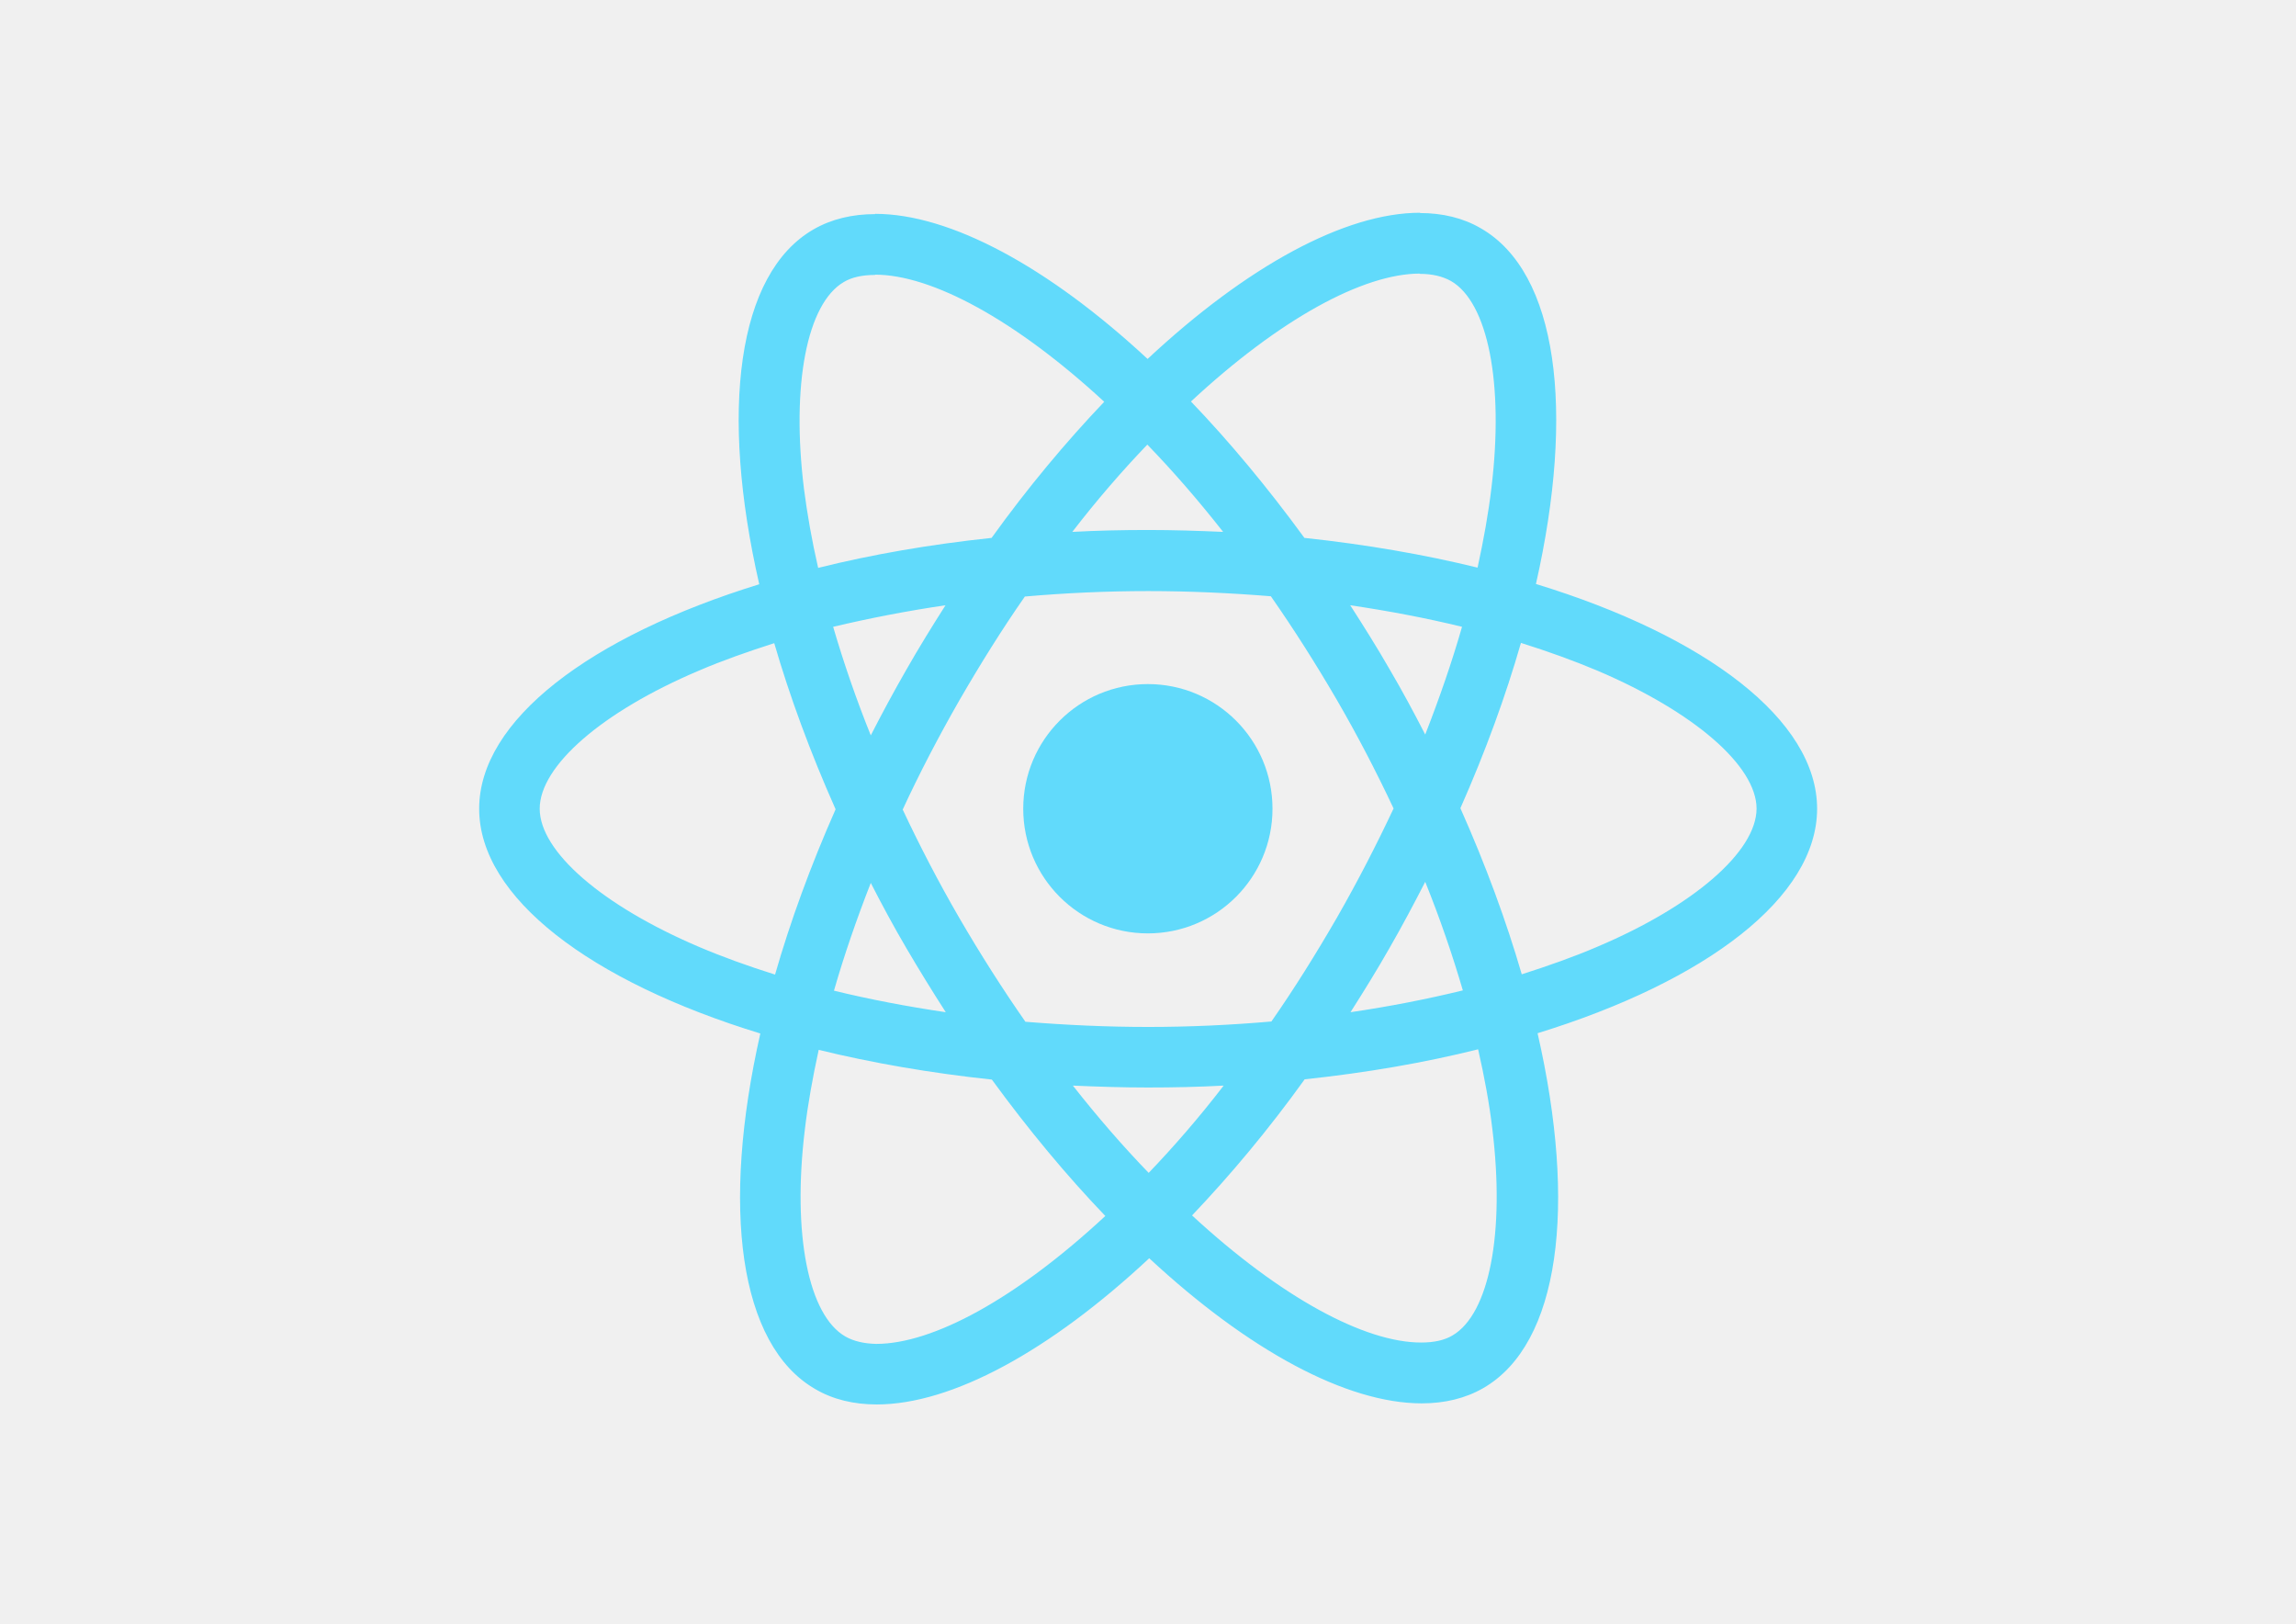
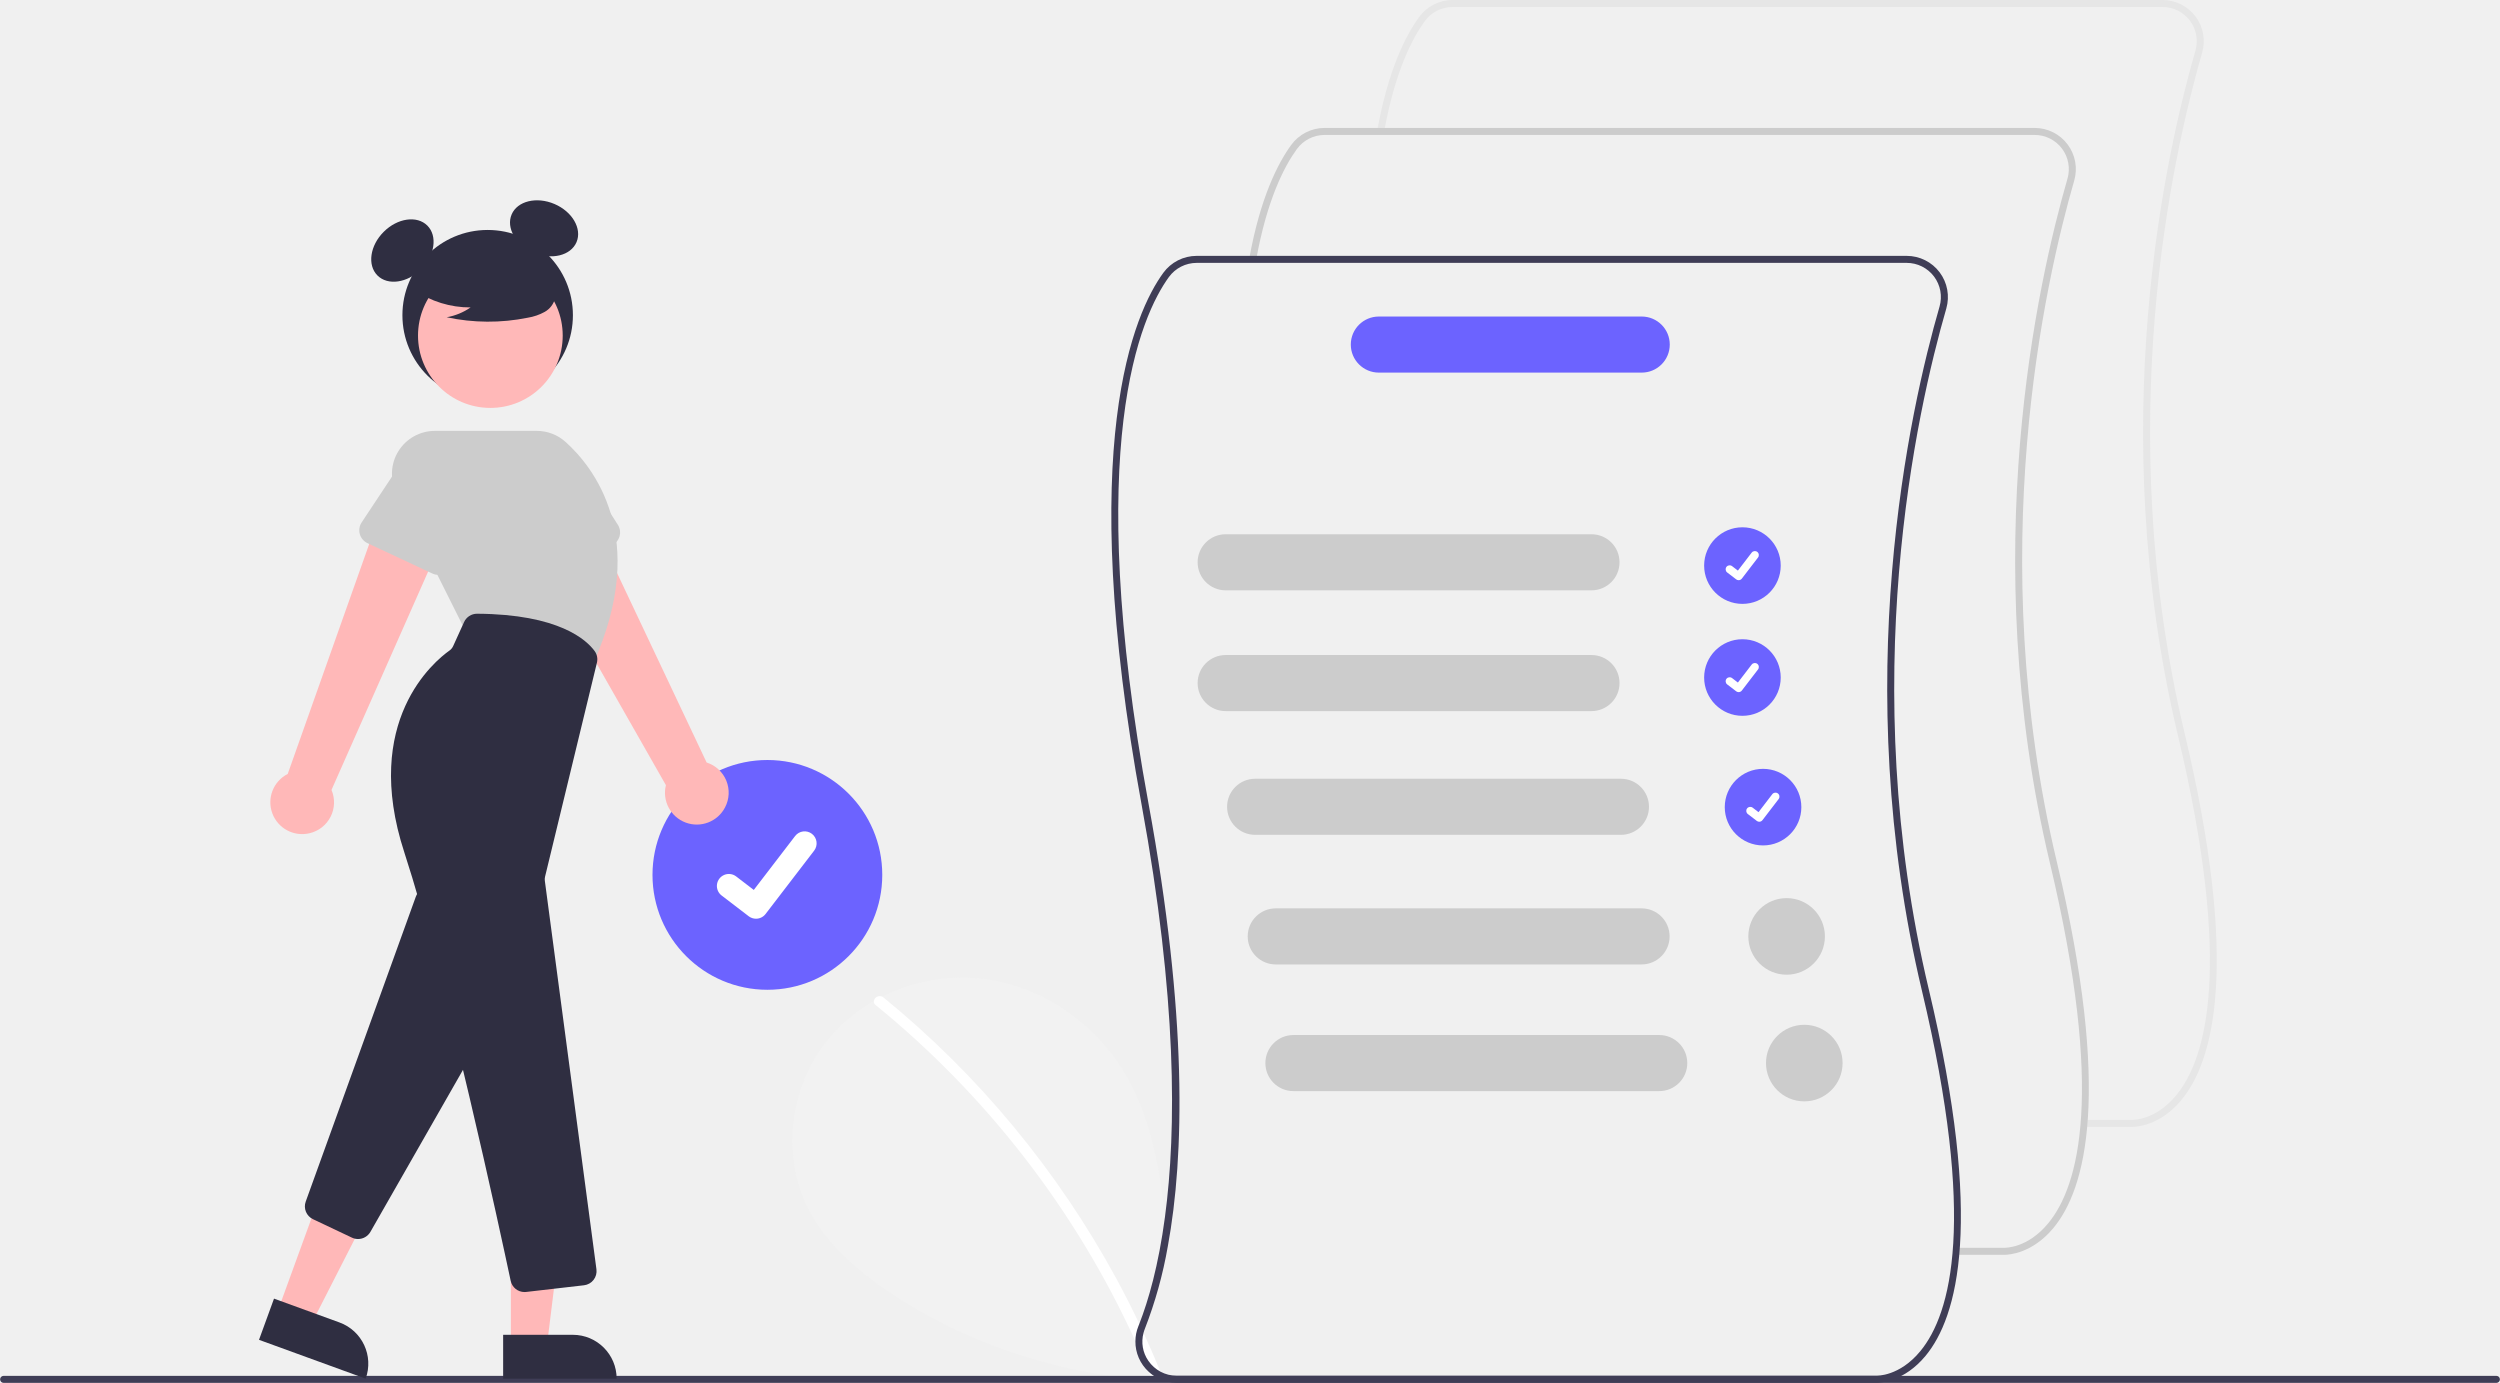
- <svg xmlns="http://www.w3.org/2000/svg" viewBox="0 0 841.9 595.3">
-   <g fill="#61DAFB">
-     <path d="M666.3 296.5c0-32.5-40.7-63.3-103.1-82.4 14.4-63.6 8-114.2-20.2-130.4-6.5-3.8-14.1-5.6-22.4-5.6v22.3c4.6 0 8.3.9 11.4 2.6 13.6 7.8 19.5 37.5 14.9 75.7-1.1 9.4-2.9 19.3-5.1 29.4-19.6-4.8-41-8.5-63.5-10.9-13.5-18.5-27.5-35.3-41.6-50 32.6-30.3 63.2-46.9 84-46.9V78c-27.5 0-63.5 19.6-99.9 53.6-36.4-33.8-72.4-53.2-99.9-53.2v22.3c20.7 0 51.4 16.5 84 46.6-14 14.7-28 31.4-41.3 49.9-22.6 2.4-44 6.1-63.6 11-2.3-10-4-19.7-5.2-29-4.7-38.2 1.1-67.9 14.6-75.8 3-1.8 6.9-2.6 11.5-2.6V78.5c-8.4 0-16 1.8-22.6 5.6-28.1 16.2-34.4 66.7-19.9 130.1-62.2 19.2-102.7 49.9-102.7 82.3 0 32.5 40.7 63.3 103.1 82.4-14.4 63.6-8 114.2 20.2 130.4 6.5 3.8 14.1 5.6 22.5 5.6 27.5 0 63.5-19.6 99.9-53.6 36.4 33.8 72.4 53.2 99.9 53.2 8.4 0 16-1.8 22.6-5.6 28.1-16.2 34.4-66.7 19.9-130.1 62-19.1 102.5-49.9 102.5-82.3zm-130.2-66.7c-3.7 12.9-8.3 26.2-13.5 39.5-4.1-8-8.4-16-13.1-24-4.6-8-9.5-15.8-14.4-23.4 14.2 2.1 27.9 4.7 41 7.9zm-45.8 106.5c-7.8 13.5-15.8 26.3-24.1 38.2-14.9 1.3-30 2-45.2 2-15.1 0-30.2-.7-45-1.9-8.3-11.9-16.4-24.6-24.2-38-7.6-13.1-14.5-26.4-20.8-39.8 6.2-13.4 13.2-26.8 20.7-39.9 7.8-13.5 15.8-26.3 24.1-38.2 14.9-1.3 30-2 45.2-2 15.1 0 30.2.7 45 1.9 8.3 11.9 16.4 24.6 24.2 38 7.6 13.1 14.5 26.4 20.8 39.8-6.3 13.4-13.2 26.8-20.7 39.9zm32.3-13c5.4 13.4 10 26.8 13.8 39.8-13.1 3.2-26.9 5.9-41.2 8 4.9-7.7 9.8-15.6 14.4-23.7 4.6-8 8.9-16.1 13-24.1zM421.2 430c-9.3-9.6-18.6-20.3-27.8-32 9 .4 18.2.7 27.5.7 9.4 0 18.7-.2 27.8-.7-9 11.7-18.3 22.4-27.5 32zm-74.4-58.9c-14.2-2.1-27.9-4.7-41-7.9 3.7-12.9 8.3-26.2 13.5-39.5 4.1 8 8.4 16 13.1 24 4.7 8 9.5 15.8 14.4 23.4zM420.7 163c9.3 9.6 18.6 20.3 27.8 32-9-.4-18.2-.7-27.5-.7-9.4 0-18.7.2-27.8.7 9-11.7 18.3-22.4 27.5-32zm-74 58.9c-4.9 7.7-9.8 15.6-14.4 23.7-4.6 8-8.9 16-13 24-5.4-13.4-10-26.8-13.8-39.8 13.1-3.1 26.9-5.8 41.2-7.9zm-90.5 125.2c-35.4-15.1-58.3-34.9-58.3-50.6 0-15.7 22.9-35.6 58.3-50.6 8.6-3.7 18-7 27.7-10.1 5.7 19.6 13.2 40 22.5 60.9-9.2 20.8-16.6 41.1-22.2 60.6-9.9-3.1-19.3-6.5-28-10.2zM310 490c-13.6-7.8-19.5-37.5-14.9-75.7 1.1-9.4 2.9-19.3 5.1-29.4 19.6 4.8 41 8.5 63.5 10.9 13.5 18.5 27.5 35.3 41.6 50-32.6 30.3-63.2 46.9-84 46.9-4.5-.1-8.3-1-11.3-2.7zm237.2-76.2c4.7 38.2-1.1 67.9-14.6 75.8-3 1.8-6.9 2.6-11.5 2.6-20.7 0-51.4-16.5-84-46.6 14-14.7 28-31.4 41.3-49.9 22.6-2.4 44-6.1 63.6-11 2.3 10.1 4.1 19.8 5.2 29.1zm38.5-66.7c-8.6 3.7-18 7-27.7 10.1-5.7-19.6-13.2-40-22.5-60.9 9.2-20.8 16.6-41.1 22.2-60.6 9.9 3.1 19.3 6.5 28.1 10.2 35.4 15.1 58.3 34.9 58.3 50.6-.1 15.7-23 35.6-58.4 50.6zM320.8 78.4z" />
-     <circle cx="420.9" cy="296.5" r="45.7" />
-     <path d="M520.5 78.1z" />
-   </g>
+ <svg xmlns="http://www.w3.org/2000/svg" data-name="Layer 1" width="848.675" height="469.443" viewBox="0 0 848.675 469.443">
+   <path d="M612.366,682.319a207.534,207.534,0,0,1-40.54,1.96c-32.66-1.65-64.78-11.15-92.23-29.01-12.17-7.92-23.78-17.65-30.08-30.72-8.55-17.75-5.56-40.22,6.65-55.68a56.015,56.015,0,0,1,16.14-13.77c.92-.52,1.86-1.02,2.81-1.5a60.557,60.557,0,0,1,33.48-6.13c19.58,2.14,37.65,14.1,48.09,30.81,9.3,14.9,12.54,32.48,14.45,50.1.36,3.32.67,6.65.97,9.96a146.38,146.38,0,0,1-7.81,28.06,9.811,9.811,0,0,0-.44,1.36q3,6.51,5.71,13.14a11.557,11.557,0,0,0,5.53,1.4h37.19Z" transform="translate(-175.6623 -215.2787)" fill="#f2f2f2" />
+   <path d="M568.795,683.169a2.033,2.033,0,0,1-2.7-1.06c-.16-.38-.31-.76-.47-1.14q-2.16-5.25-4.53-10.4a316.784,316.784,0,0,0-88.17-114.1,1.478,1.478,0,0,1-.62-1.37,2.032,2.032,0,0,1,2.81-1.5,1.927,1.927,0,0,1,.42.26,317.52,317.52,0,0,1,44.26,43.95,322.504,322.504,0,0,1,34.91,51.66q4.065,7.5,7.72,15.21c.48,1.02.96,2.05,1.43,3.08q3,6.51,5.71,13.14c.03.07.06.15.09.22A1.48,1.48,0,0,1,568.795,683.169Z" transform="translate(-175.6623 -215.2787)" fill="#fff" />
+   <circle cx="260.503" cy="297" r="39" fill="#6c63ff" />
+   <path d="M432.3,527.156a4.045,4.045,0,0,1-2.434-.808l-.044-.033-9.165-7.017a4.072,4.072,0,1,1,4.953-6.464l5.937,4.552,14.029-18.296a4.072,4.072,0,0,1,5.709-.754l-.087.118.089-.117a4.076,4.076,0,0,1,.754,5.709l-16.502,21.52A4.074,4.074,0,0,1,432.3,527.156Z" transform="translate(-175.6623 -215.2787)" fill="#fff" />
+   <path d="M1023.147,684.721H176.853a1.191,1.191,0,0,1,0-2.381h846.294a1.191,1.191,0,0,1,0,2.381Z" transform="translate(-175.6623 -215.2787)" fill="#3f3d56" />
+   <circle cx="165.546" cy="107.005" r="28.94" fill="#2f2e41" />
+   <ellipse cx="312.268" cy="300.329" rx="11.975" ry="8.981" transform="translate(-296.5657 93.49262) rotate(-45)" fill="#2f2e41" />
+   <ellipse cx="360.359" cy="292.785" rx="8.981" ry="11.975" transform="translate(-226.111 293.8836) rotate(-66.86956)" fill="#2f2e41" />
+   <path d="M421.794,489.366A10.743,10.743,0,0,0,415.541,474.126l-41.816-88.459L354.597,399.08l47.119,82.735a10.801,10.801,0,0,0,20.078,7.551Z" transform="translate(-175.6623 -215.2787)" fill="#ffb8b8" />
+   <path d="M383.314,400.425l-22.209,9.931a4.817,4.817,0,0,1-6.604-3.096l-6.549-23.353a13.377,13.377,0,0,1,24.456-10.85l13.001,20.382a4.817,4.817,0,0,1-2.095,6.986Z" transform="translate(-175.6623 -215.2787)" fill="#ccc" />
+   <path d="M280.747,498.136a10.743,10.743,0,0,0,7.445-14.694l39.602-89.472-22.655-5.706L273.335,478.006a10.801,10.801,0,0,0,7.412,20.13Z" transform="translate(-175.6623 -215.2787)" fill="#ffb8b8" />
+   <polygon points="94.289 445.033 105.809 449.227 127.47 406.789 110.467 400.599 94.289 445.033" fill="#ffb8b8" />
+   <path d="M264.972,662.263h38.531a0,0,0,0,1,0,0v14.887a0,0,0,0,1,0,0H279.859A14.887,14.887,0,0,1,264.972,662.263v0A0,0,0,0,1,264.972,662.263Z" transform="translate(146.5349 1180.966) rotate(-159.9935)" fill="#2f2e41" />
+   <path d="M297.2,635.89a4.774,4.774,0,0,1-2.044-.459l-13.239-6.271a4.799,4.799,0,0,1-2.469-5.99L316.812,519.702a4.817,4.817,0,0,1,8.661-.841l19.762,32.937a4.822,4.822,0,0,1,.052,4.868l-43.887,76.802A4.84,4.84,0,0,1,297.2,635.89Z" transform="translate(-175.6623 -215.2787)" fill="#2f2e41" />
+   <circle cx="166.464" cy="113.913" r="24.561" fill="#ffb8b8" />
+   <path d="M376.873,440.862,333.385,428.902l-23.13-46.259A14.576,14.576,0,0,1,323.293,361.549h34.599a14.557,14.557,0,0,1,9.73,3.721c9.281,8.315,28.781,32.285,9.439,75.173Z" transform="translate(-175.6623 -215.2787)" fill="#ccc" />
+   <path d="M322.433,409.971l-22.033-10.314a4.817,4.817,0,0,1-1.974-7.022l13.39-20.223a13.377,13.377,0,0,1,24.198,11.413l-6.924,23.163a4.817,4.817,0,0,1-6.657,2.982Z" transform="translate(-175.6623 -215.2787)" fill="#ccc" />
+   <polygon points="173.428 456.629 185.687 456.629 191.52 409.341 173.425 409.342 173.428 456.629" fill="#ffb8b8" />
+   <path d="M346.463,668.404h38.531a0,0,0,0,1,0,0v14.887a0,0,0,0,1,0,0H361.35A14.887,14.887,0,0,1,346.463,668.404v0A0,0,0,0,1,346.463,668.404Z" transform="translate(555.8252 1136.4) rotate(179.9974)" fill="#2f2e41" />
+   <path d="M353.719,653.888a4.791,4.791,0,0,1-4.698-3.814c-3.524-16.604-21.826-101.651-36.111-145.459-14.534-44.57,10.218-64.872,15.328-68.489a3.763,3.763,0,0,0,1.253-1.513l3.712-8.166a4.834,4.834,0,0,1,4.397-2.827h.03c27.829.166,37.184,8.939,39.914,12.703a4.761,4.761,0,0,1,.754,3.926l-17.608,72.645a3.75,3.75,0,0,0-.073,1.377L378.136,646.171a4.818,4.818,0,0,1-4.223,5.42l-19.629,2.264A4.923,4.923,0,0,1,353.719,653.888Z" transform="translate(-175.6623 -215.2787)" fill="#2f2e41" />
+   <path d="M316.318,313.743a33.405,33.405,0,0,0,19.091,5.9,20.471,20.471,0,0,1-8.114,3.338,67.359,67.359,0,0,0,27.514.155,17.807,17.807,0,0,0,5.76-1.978,7.289,7.289,0,0,0,3.555-4.755c.604-3.449-2.083-6.582-4.876-8.693A35.967,35.967,0,0,0,329.024,301.67c-3.376.873-6.759,2.347-8.951,5.059s-2.843,6.891-.753,9.684Z" transform="translate(-175.6623 -215.2787)" fill="#2f2e41" />
+   <circle cx="591.503" cy="192" r="13" fill="#6c63ff" />
+   <path d="M765.877,412.238a1.348,1.348,0,0,1-.811-.269l-.015-.011-3.055-2.339a1.357,1.357,0,1,1,1.651-2.155l1.979,1.517,4.676-6.099a1.357,1.357,0,0,1,1.903-.251l-.029.039.03-.039a1.359,1.359,0,0,1,.251,1.903l-5.501,7.173A1.358,1.358,0,0,1,765.877,412.238Z" transform="translate(-175.6623 -215.2787)" fill="#fff" />
+   <circle cx="591.503" cy="230" r="13" fill="#6c63ff" />
+   <path d="M765.877,450.238a1.348,1.348,0,0,1-.811-.269l-.015-.011-3.055-2.339a1.357,1.357,0,1,1,1.651-2.155l1.979,1.517,4.676-6.099a1.357,1.357,0,0,1,1.903-.251l-.029.039.03-.039a1.359,1.359,0,0,1,.251,1.903l-5.501,7.173A1.358,1.358,0,0,1,765.877,450.238Z" transform="translate(-175.6623 -215.2787)" fill="#fff" />
+   <circle cx="598.503" cy="274" r="13" fill="#6c63ff" />
+   <path d="M772.877,494.238a1.348,1.348,0,0,1-.811-.269l-.015-.011-3.055-2.339a1.357,1.357,0,1,1,1.651-2.155l1.979,1.517,4.676-6.099a1.357,1.357,0,0,1,1.903-.251l-.029.039.03-.039a1.359,1.359,0,0,1,.251,1.903l-5.501,7.173A1.358,1.358,0,0,1,772.877,494.238Z" transform="translate(-175.6623 -215.2787)" fill="#fff" />
+   <path d="M899.521,597.818c-.135,0-.22-.003-.249-.005l-16.14.002v-2.38h16.198c.375.013,8.027.229,15.076-8.325,10.506-12.749,19.133-44.31.573-122.264-24.957-104.821-4.142-197.424,5.966-232.372a11.604,11.604,0,0,0-11.164-14.816H668.747a11.656,11.656,0,0,0-9.399,4.784c-4.282,5.89-10.158,17.205-13.835,37.665l-2.342-.421c3.757-20.904,9.824-32.552,14.252-38.643a14.041,14.041,0,0,1,11.324-5.765H909.781a13.984,13.984,0,0,1,13.451,17.856c-10.056,34.767-30.763,126.89-5.937,231.16,18.821,79.051,9.773,111.295-1.131,124.425C908.971,597.379,901.046,597.818,899.521,597.818Z" transform="translate(-175.6623 -215.2787)" fill="#e6e6e6" />
+   <path d="M856.092,641.248c-.135,0-.22-.003-.249-.005l-16.14.002v-2.38h16.198c.377.012,8.027.229,15.076-8.325,10.506-12.749,19.133-44.31.573-122.264-24.957-104.821-4.142-197.424,5.966-232.372a11.604,11.604,0,0,0-11.164-14.816H625.317a11.656,11.656,0,0,0-9.399,4.784c-4.282,5.89-10.158,17.205-13.835,37.665l-2.342-.421c3.757-20.904,9.824-32.552,14.252-38.643a14.041,14.041,0,0,1,11.324-5.765H866.352a13.984,13.984,0,0,1,13.451,17.856c-10.056,34.767-30.763,126.89-5.937,231.16,18.821,79.051,9.773,111.295-1.131,124.425C865.542,640.809,857.617,641.248,856.092,641.248Z" transform="translate(-175.6623 -215.2787)" fill="#ccc" />
+   <path d="M830.435,551.159c-24.83-104.27-4.12-196.4,5.94-231.16a13.994,13.994,0,0,0-13.45-17.86H581.886a14.031,14.031,0,0,0-11.32,5.76c-9.73,13.38-29.92,57.75-7.37,180.52,12.06,65.68,11.88,110.46,7.94,139.96-2.21,16.61-5.62,28.37-8.71,36.3l-.33.84a13.639,13.639,0,0,0-1,5.05,13.834,13.834,0,0,0,4.53,10.4,13.243,13.243,0,0,0,3.17,2.2,13.412,13.412,0,0,0,3.03,1.11,13.676,13.676,0,0,0,3.27.39H812.415c.03,0,.11.01.25.01,1.52,0,9.45-.44,16.64-9.1C840.205,662.449,849.255,630.209,830.435,551.159Zm-2.89,122.81c-7.05,8.56-14.7,8.34-15.07,8.33H575.096a11.636,11.636,0,0,1-9.63-5.11,11.367,11.367,0,0,1-1.61-9.43,9.811,9.811,0,0,1,.44-1.36,146.38,146.38,0,0,0,7.81-28.06c5.64-30.75,6.69-78.2-6.57-150.35-22.38-121.86-2.59-165.56,6.95-178.69a11.681,11.681,0,0,1,9.4-4.78H822.925a11.604,11.604,0,0,1,11.16,14.81c-10.11,34.95-30.92,127.56-5.96,232.38C846.685,629.659,838.055,661.219,827.545,673.969Z" transform="translate(-175.6623 -215.2787)" fill="#3f3d56" />
+   <path d="M715.925,415.679h-124.186a9.519,9.519,0,1,1,0-19.038h124.186a9.519,9.519,0,1,1,0,19.038Z" transform="translate(-175.6623 -215.2787)" fill="#ccc" />
+   <path d="M715.925,456.679h-124.186a9.519,9.519,0,1,1,0-19.038h124.186a9.519,9.519,0,1,1,0,19.038Z" transform="translate(-175.6623 -215.2787)" fill="#ccc" />
+   <path d="M725.925,498.679h-124.186a9.519,9.519,0,1,1,0-19.038h124.186a9.519,9.519,0,1,1,0,19.038Z" transform="translate(-175.6623 -215.2787)" fill="#ccc" />
+   <path d="M732.925,542.679h-124.186a9.519,9.519,0,1,1,0-19.038h124.186a9.519,9.519,0,1,1,0,19.038Z" transform="translate(-175.6623 -215.2787)" fill="#ccc" />
+   <path d="M732.977,341.769h-89.239a9.519,9.519,0,1,1,0-19.038h89.239a9.519,9.519,0,1,1,0,19.038Z" transform="translate(-175.6623 -215.2787)" fill="#6c63ff" />
+   <circle cx="606.503" cy="317.882" r="13" fill="#ccc" />
+   <path d="M738.925,585.679h-124.186a9.519,9.519,0,1,1,0-19.038h124.186a9.519,9.519,0,1,1,0,19.038Z" transform="translate(-175.6623 -215.2787)" fill="#ccc" />
+   <circle cx="612.503" cy="360.882" r="13" fill="#ccc" />
</svg>
